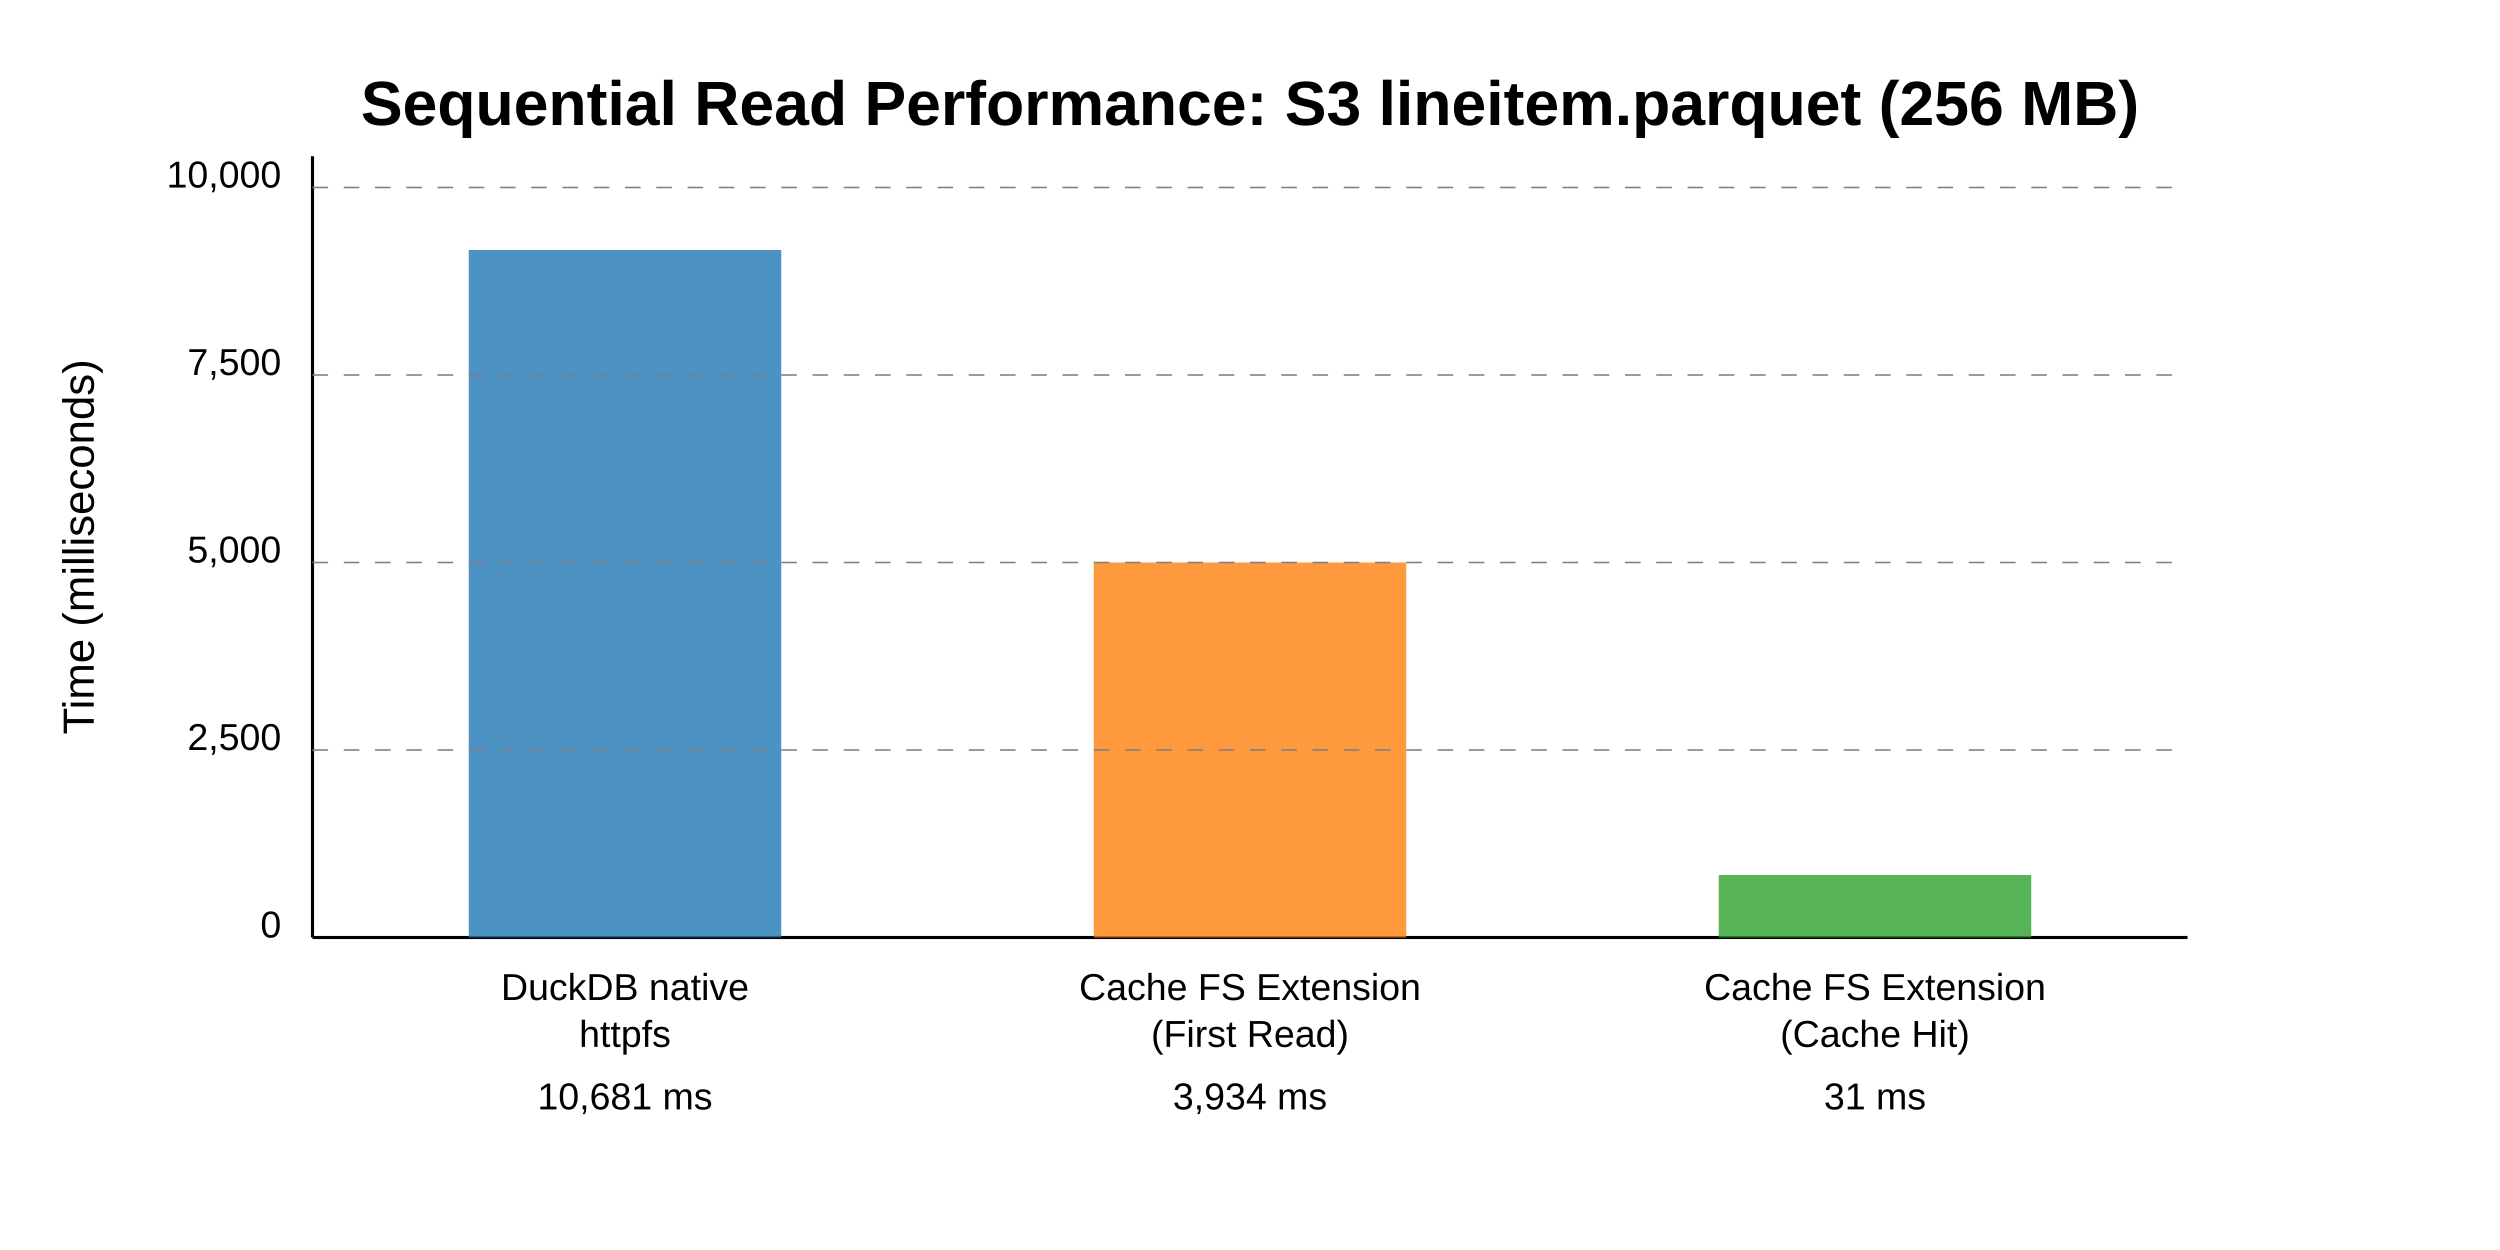
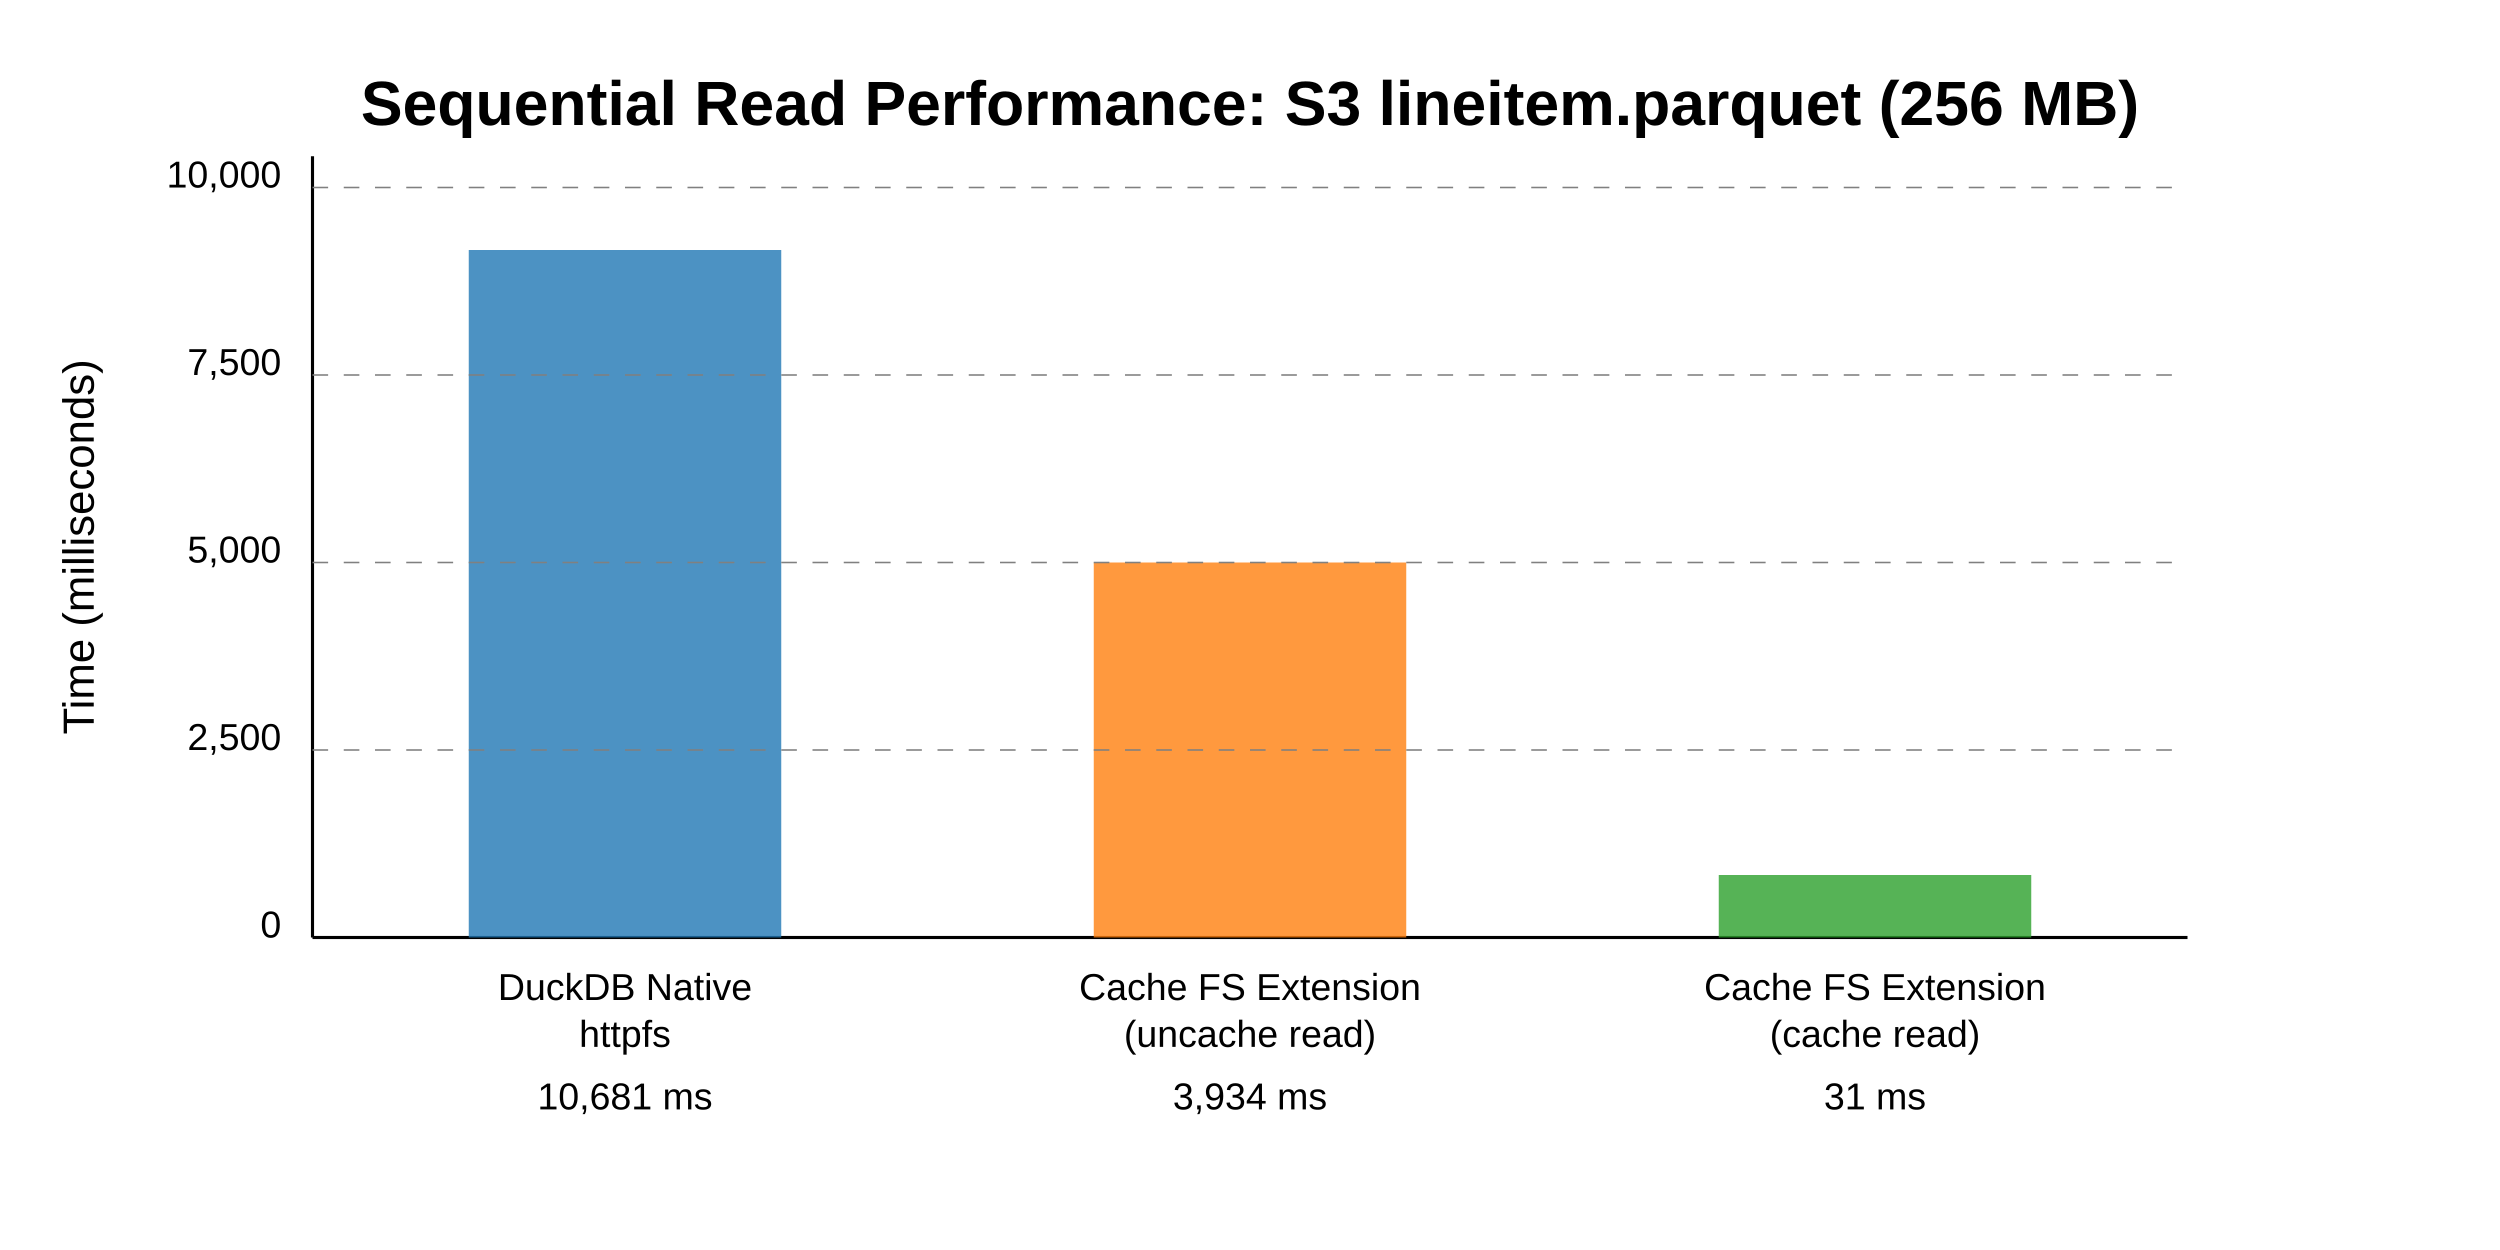
<svg xmlns="http://www.w3.org/2000/svg" viewBox="0 0 800 400">
  <rect width="800" height="400" fill="#ffffff" />
  <text x="400" y="40" text-anchor="middle" font-family="Arial" font-size="20" font-weight="bold">
        Sequential Read Performance: S3 lineitem.parquet (256 MB)
    </text>
  <line x1="100" y1="300" x2="100" y2="50" stroke="black" stroke-width="1" />
  <text x="30" y="175" text-anchor="middle" font-family="Arial" font-size="14" transform="rotate(-90, 30, 175)">
        Time (milliseconds)
    </text>
  <line x1="100" y1="300" x2="700" y2="300" stroke="black" stroke-width="1" />
  <rect x="150" y="80" width="100" height="220" fill="#1f77b4" opacity="0.8" />
  <text x="200" y="320" text-anchor="middle" font-family="Arial" font-size="12">
-         DuckDB native
+         DuckDB Native
    </text>
  <text x="200" y="335" text-anchor="middle" font-family="Arial" font-size="12">
        httpfs
    </text>
  <text x="200" y="355" text-anchor="middle" font-family="Arial" font-size="12">
        10,681 ms
    </text>
  <rect x="350" y="180" width="100" height="120" fill="#ff7f0e" opacity="0.8" />
  <text x="400" y="320" text-anchor="middle" font-family="Arial" font-size="12">
        Cache FS Extension
    </text>
  <text x="400" y="335" text-anchor="middle" font-family="Arial" font-size="12">
-         (First Read)
+         (uncache read)
    </text>
  <text x="400" y="355" text-anchor="middle" font-family="Arial" font-size="12">
        3,934 ms
    </text>
  <rect x="550" y="280" width="100" height="20" fill="#2ca02c" opacity="0.8" />
  <text x="600" y="320" text-anchor="middle" font-family="Arial" font-size="12">
        Cache FS Extension
    </text>
  <text x="600" y="335" text-anchor="middle" font-family="Arial" font-size="12">
-         (Cache Hit)
+         (cache read)
    </text>
  <text x="600" y="355" text-anchor="middle" font-family="Arial" font-size="12">
        31 ms
    </text>
  <text x="90" y="300" text-anchor="end" font-family="Arial" font-size="12">0</text>
  <text x="90" y="240" text-anchor="end" font-family="Arial" font-size="12">2,500</text>
  <text x="90" y="180" text-anchor="end" font-family="Arial" font-size="12">5,000</text>
  <text x="90" y="120" text-anchor="end" font-family="Arial" font-size="12">7,500</text>
  <text x="90" y="60" text-anchor="end" font-family="Arial" font-size="12">10,000</text>
  <line x1="100" y1="240" x2="700" y2="240" stroke="gray" stroke-width="0.5" stroke-dasharray="5,5" />
  <line x1="100" y1="180" x2="700" y2="180" stroke="gray" stroke-width="0.5" stroke-dasharray="5,5" />
  <line x1="100" y1="120" x2="700" y2="120" stroke="gray" stroke-width="0.5" stroke-dasharray="5,5" />
  <line x1="100" y1="60" x2="700" y2="60" stroke="gray" stroke-width="0.5" stroke-dasharray="5,5" />
</svg>
